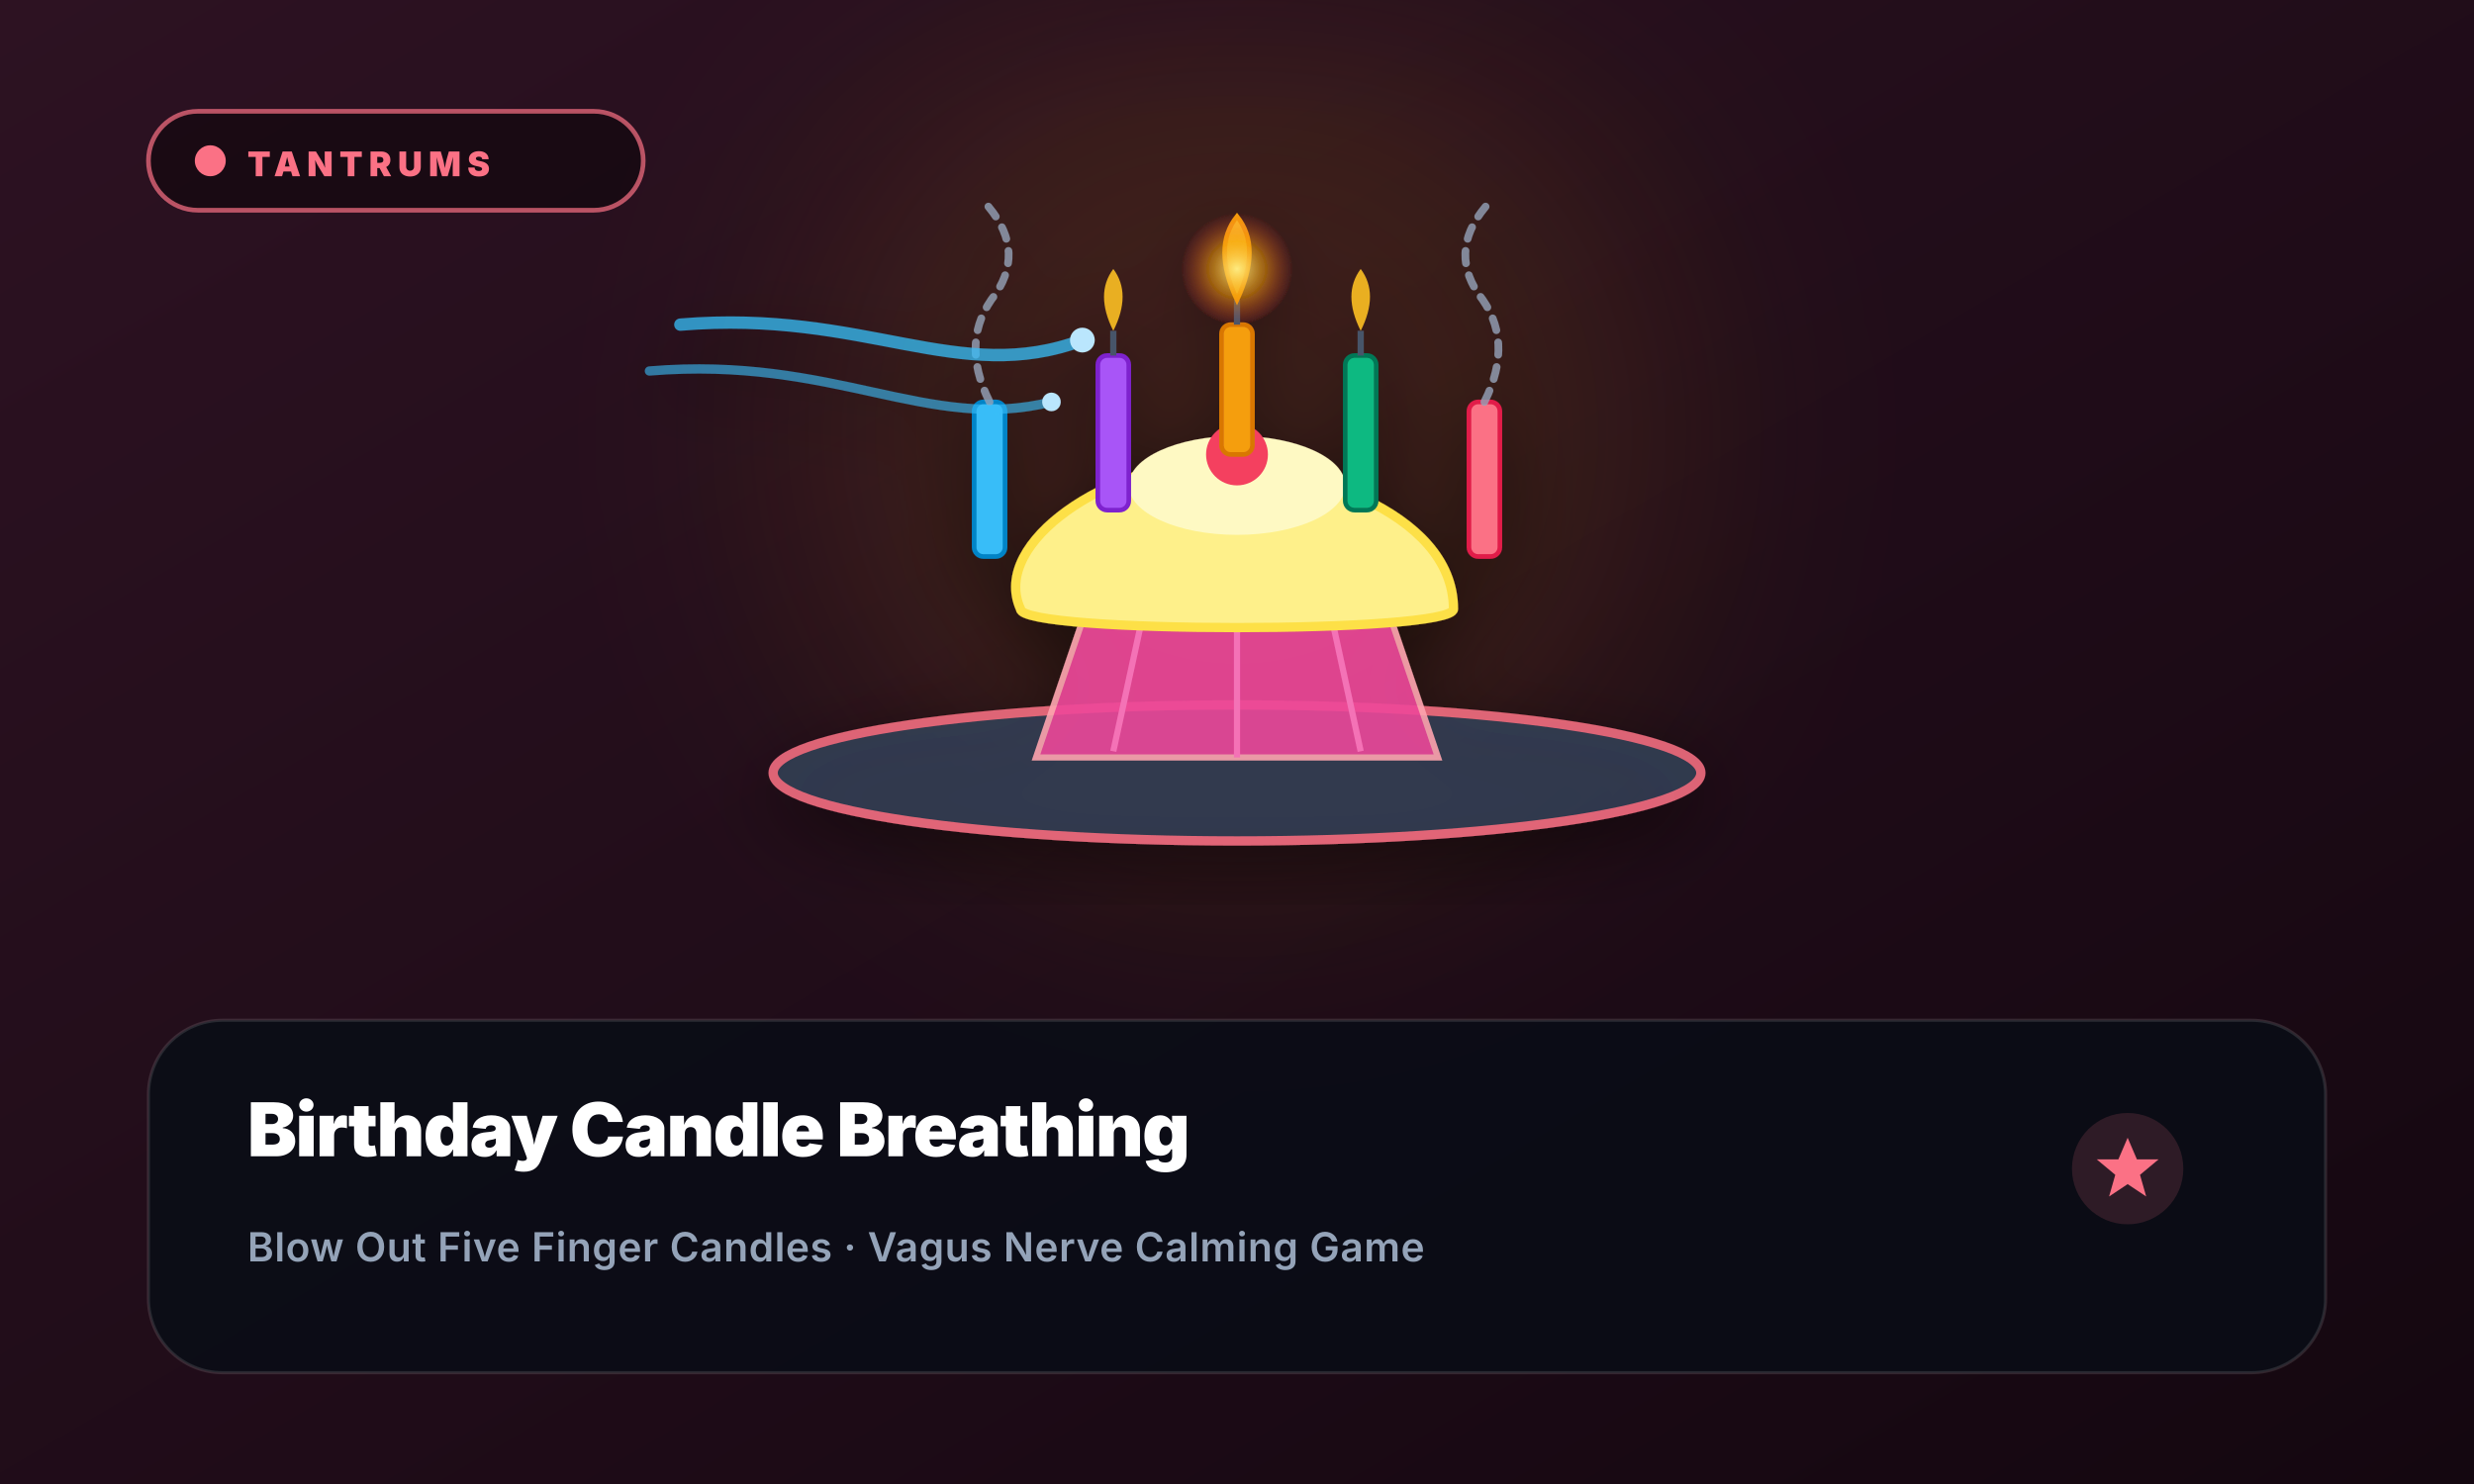
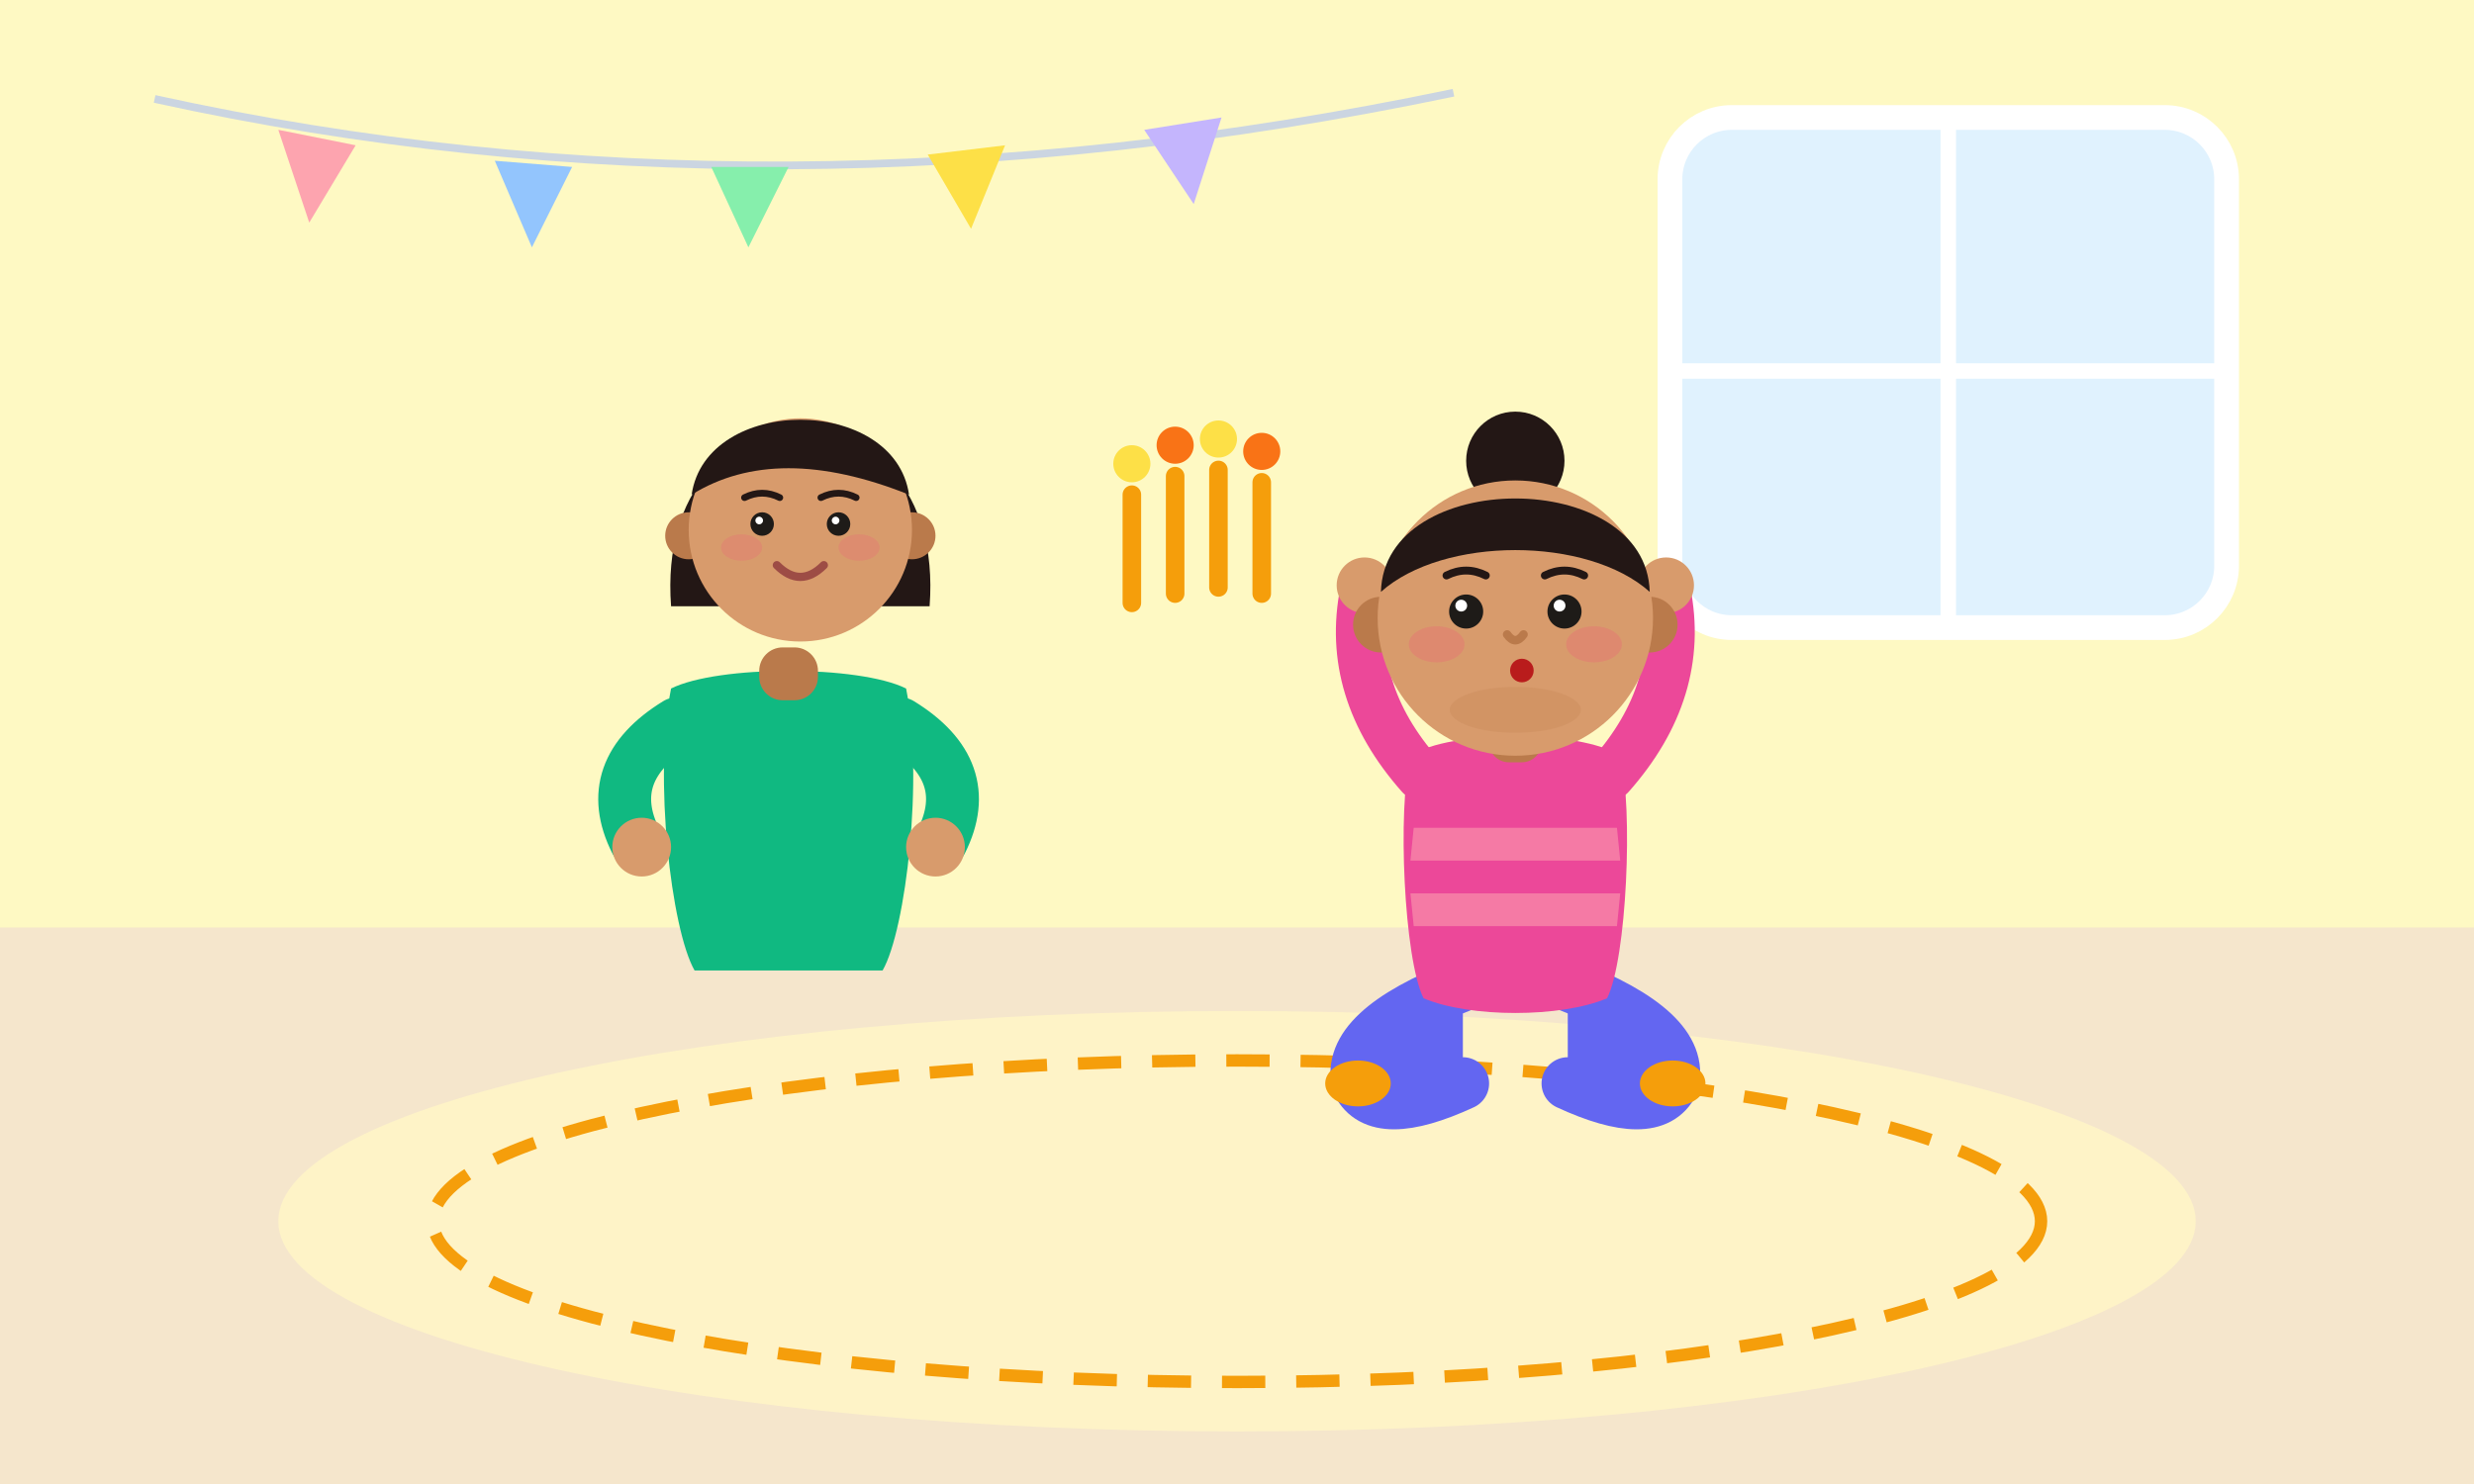
<svg xmlns="http://www.w3.org/2000/svg" viewBox="0 0 800 480" width="800" height="480">
  <defs>
-     <linearGradient id="bgGrad" x1="0%" y1="0%" x2="100%" y2="100%">
-       <stop offset="0%" stop-color="#2d1222" />
-       <stop offset="100%" stop-color="#140710" />
-     </linearGradient>
-     <radialGradient id="candleGlow" cx="50%" cy="50%" r="50%">
-       <stop offset="0%" stop-color="#fef08a" stop-opacity="0.9" />
-       <stop offset="50%" stop-color="#f59e0b" stop-opacity="0.5" />
-       <stop offset="100%" stop-color="#ef4444" stop-opacity="0" />
-     </radialGradient>
-     <filter id="shadow" x="-10%" y="-10%" width="120%" height="120%">
-       <feDropShadow dx="0" dy="8" stdDeviation="12" flood-color="#000000" flood-opacity="0.5" />
+     <filter id="softShadow_t10" x="-20%" y="-20%" width="140%" height="140%">
+       <feDropShadow dx="0" dy="8" stdDeviation="10" flood-color="#1e293b" flood-opacity="0.12" />
    </filter>
  </defs>
-   <rect width="800" height="480" fill="url(#bgGrad)" />
-   <circle cx="400" cy="140" r="140" fill="#f59e0b" opacity="0.12" filter="blur(40px)" />
-   <g transform="translate(48, 36)">
-     <rect width="160" height="32" rx="16" fill="#000000" opacity="0.4" />
-     <rect width="160" height="32" rx="16" fill="none" stroke="#fb7185" stroke-width="1.5" opacity="0.7" />
-     <circle cx="20" cy="16" r="5" fill="#fb7185" />
-     <text x="32" y="21" font-family="system-ui, -apple-system, sans-serif" font-weight="900" font-size="11" fill="#fb7185" letter-spacing="2">TANTRUMS</text>
+   <rect width="800" height="480" fill="#FEF9C3" />
+   <rect y="300" width="800" height="180" fill="#F5E6CC" />
+   <rect x="540" y="38" width="180" height="165" rx="20" fill="#E0F2FE" stroke="#FFFFFF" stroke-width="8" />
+   <line x1="630" y1="38" x2="630" y2="203" stroke="#FFFFFF" stroke-width="5" />
+   <line x1="540" y1="120" x2="720" y2="120" stroke="#FFFFFF" stroke-width="5" />
+   <path d="M50,32 Q250,76 470,30" fill="none" stroke="#CBD5E1" stroke-width="2.5" />
+   <polygon points="90,42 115,47 100,72" fill="#FDA4AF" />
+   <polygon points="160,52 185,54 172,80" fill="#93C5FD" />
+   <polygon points="230,54 255,54 242,80" fill="#86EFAC" />
+   <polygon points="300,50 325,47 314,74" fill="#FDE047" />
+   <polygon points="370,42 395,38 386,66" fill="#C4B5FD" />
+   <ellipse cx="400" cy="395" rx="310" ry="68" fill="#FEF3C7" />
+   <ellipse cx="400" cy="395" rx="260" ry="52" fill="none" stroke="#F59E0B" stroke-width="4" stroke-dasharray="14 10" />
+   <g transform="translate(255, 255) scale(0.95)">
+     <path d="M-40,-62 C-46,-142 54,-142 48,-62 Z" fill="#231715" />
+     <path d="M-40,-34 C-46,-4 -40,48 -32,62 L32,62 C40,48 46,-4 40,-34 C24,-42 -24,-42 -40,-34 Z" fill="#10B981" />
+     <rect x="-10" y="-48" width="20" height="18" rx="8" fill="#BA7A4B" />
+     <path d="M-38,-22 Q-64,-6 -52,18" fill="none" stroke="#10B981" stroke-width="18" stroke-linecap="round" />
+     <circle cx="-50" cy="20" r="10" fill="#D89B6C" />
+     <path d="M38,-22 Q64,-6 52,18" fill="none" stroke="#10B981" stroke-width="18" stroke-linecap="round" />
+     <circle cx="50" cy="20" r="10" fill="#D89B6C" />
+     <circle cx="-34" cy="-86" r="8" fill="#BA7A4B" />
+     <circle cx="42" cy="-86" r="8" fill="#BA7A4B" />
+     <circle cx="4" cy="-88" r="38" fill="#D89B6C" />
+     <ellipse cx="-16" cy="-82" rx="7" ry="4.5" fill="#E57373" opacity="0.38" />
+     <ellipse cx="24" cy="-82" rx="7" ry="4.5" fill="#E57373" opacity="0.38" />
+     <circle cx="-9" cy="-90" r="4" fill="#1E1B18" />
+     <circle cx="17" cy="-90" r="4" fill="#1E1B18" />
+     <circle cx="-10" cy="-91.2" r="1.3" fill="#FFFFFF" />
+     <circle cx="16" cy="-91.2" r="1.3" fill="#FFFFFF" />
+     <path d="M-15,-99 Q-9,-102 -3,-99" fill="none" stroke="#231715" stroke-width="2.3" stroke-linecap="round" />
+     <path d="M11,-99 Q17,-102 23,-99" fill="none" stroke="#231715" stroke-width="2.3" stroke-linecap="round" />
+     <path d="M-4,-76 Q4,-68 12,-76" fill="none" stroke="#9D4C45" stroke-width="2.8" stroke-linecap="round" />
+     <path d="M-33,-100 Q-4,-118 41,-100 C36,-134 -28,-134 -33,-100 Z" fill="#231715" />
  </g>
-   <g filter="url(#shadow)" transform="translate(400, 185)">
-     <ellipse cx="0" cy="65" rx="150" ry="22" fill="#334155" stroke="#fb7185" stroke-width="3" opacity="0.85" />
-     <path d="M -65 60 L -48 10 L 48 10 L 65 60 Z" fill="#ec4899" opacity="0.9" stroke="#fda4af" stroke-width="2" />
-     <line x1="-30" y1="12" x2="-40" y2="58" stroke="#f472b6" stroke-width="2" />
-     <line x1="0" y1="10" x2="0" y2="60" stroke="#f472b6" stroke-width="2" />
-     <line x1="30" y1="12" x2="40" y2="58" stroke="#f472b6" stroke-width="2" />
-     <path d="M -70 12 C -80 -10 -40 -35 -10 -35 C 20 -35 70 -20 70 12 C 70 20 -70 20 -70 12 Z" fill="#fef08a" stroke="#fde047" stroke-width="3" />
-     <ellipse cx="0" cy="-28" rx="35" ry="16" fill="#fef9c3" />
-     <circle cx="0" cy="-38" r="10" fill="#f43f5e" />
-     <rect x="-85" y="-55" width="10" height="50" rx="3" fill="#38bdf8" stroke="#0284c7" stroke-width="1.5" />
-     <rect x="-45" y="-70" width="10" height="50" rx="3" fill="#a855f7" stroke="#7e22ce" stroke-width="1.5" />
-     <rect x="-5" y="-80" width="10" height="42" rx="3" fill="#f59e0b" stroke="#d97706" stroke-width="1.5" />
-     <rect x="35" y="-70" width="10" height="50" rx="3" fill="#10b981" stroke="#047857" stroke-width="1.5" />
-     <rect x="75" y="-55" width="10" height="50" rx="3" fill="#fb7185" stroke="#e11d48" stroke-width="1.5" />
-     <line x1="0" y1="-80" x2="0" y2="-88" stroke="#475569" stroke-width="2" />
-     <path d="M 0 -88 Q -8 -105 0 -115 Q 8 -105 0 -88 Z" fill="#fbbf24" stroke="#f59e0b" stroke-width="1.5" />
-     <circle cx="0" cy="-98" r="18" fill="url(#candleGlow)" />
-     <line x1="-40" y1="-70" x2="-40" y2="-78" stroke="#475569" stroke-width="2" />
-     <path d="M -40 -78 Q -46 -90 -40 -98 Q -34 -90 -40 -78 Z" fill="#fbbf24" opacity="0.9" />
-     <line x1="40" y1="-70" x2="40" y2="-78" stroke="#475569" stroke-width="2" />
-     <path d="M 40 -78 Q 34 -90 40 -98 Q 46 -90 40 -78 Z" fill="#fbbf24" opacity="0.9" />
-     <path d="M -80 -55 Q -90 -75 -78 -90 Q -68 -105 -82 -120" fill="none" stroke="#94a3b8" stroke-width="2.5" stroke-linecap="round" stroke-dasharray="4 4" opacity="0.8" />
-     <path d="M 80 -55 Q 90 -75 78 -90 Q 68 -105 82 -120" fill="none" stroke="#94a3b8" stroke-width="2.5" stroke-linecap="round" stroke-dasharray="4 4" opacity="0.8" />
-     <path d="M -180 -80 C -120 -85 -90 -60 -50 -75" fill="none" stroke="#38bdf8" stroke-width="4" stroke-linecap="round" opacity="0.75" />
-     <path d="M -190 -65 C -130 -70 -100 -45 -60 -55" fill="none" stroke="#38bdf8" stroke-width="3" stroke-linecap="round" opacity="0.6" />
-     <circle cx="-50" cy="-75" r="4" fill="#bae6fd" />
-     <circle cx="-60" cy="-55" r="3" fill="#bae6fd" />
+   <g transform="translate(490, 272) scale(1.06)">
+     <path d="M-16,44 Q-52,58 -48,74 Q-42,86 -16,74" fill="#6366F1" stroke="#6366F1" stroke-width="16" stroke-linecap="round" />
+     <path d="M16,44 Q52,58 48,74 Q42,86 16,74" fill="#6366F1" stroke="#6366F1" stroke-width="16" stroke-linecap="round" />
+     <ellipse cx="-48" cy="74" rx="10" ry="7" fill="#F59E0B" />
+     <ellipse cx="48" cy="74" rx="10" ry="7" fill="#F59E0B" />
+     <path d="M-29,-20 Q-52,-46 -46,-76" fill="none" stroke="#EC4899" stroke-width="15" stroke-linecap="round" />
+     <circle cx="-46" cy="-78" r="8.5" fill="#D89B6C" />
+     <path d="M29,-20 Q52,-46 46,-76" fill="none" stroke="#EC4899" stroke-width="15" stroke-linecap="round" />
+     <circle cx="46" cy="-78" r="8.5" fill="#D89B6C" />
+     <path d="M-32,-26 C-36,-10 -34,36 -28,48 C-14,54 14,54 28,48 C34,36 36,-10 32,-26 C20,-34 -20,-34 -32,-26 Z" fill="#EC4899" />
+     <path d="M-31,-4 L31,-4 L32,6 L-32,6 Z" fill="#FDA4AF" opacity="0.55" />
+     <path d="M-32,16 L32,16 L31,26 L-31,26 Z" fill="#FDA4AF" opacity="0.55" />
+     <rect x="-8" y="-38" width="16" height="14" rx="6" fill="#BA7A4B" />
+     <circle cx="0" cy="-116" r="15" fill="#231715" />
+     <rect x="-10" y="-106" width="20" height="6" rx="3" fill="#F472B6" />
+     <circle cx="-41" cy="-66" r="8.5" fill="#BA7A4B" />
+     <circle cx="41" cy="-66" r="8.5" fill="#BA7A4B" />
+     <circle cx="0" cy="-68" r="42" fill="#D89B6C" />
+     <ellipse cx="0" cy="-40" rx="20" ry="7" fill="#BA7A4B" opacity="0.22" />
+     <ellipse cx="-24" cy="-60" rx="8.5" ry="5.5" fill="#E57373" opacity="0.45" />
+     <ellipse cx="24" cy="-60" rx="8.5" ry="5.5" fill="#E57373" opacity="0.45" />
+     <path d="M-2.5,-63 Q0,-59.5 2.5,-63" fill="none" stroke="#BA7A4B" stroke-width="2.6" stroke-linecap="round" />
+     <path d="M-21,-81 Q-15,-84 -9,-81" fill="none" stroke="#231715" stroke-width="2.4" stroke-linecap="round" />
+     <path d="M9,-81 Q15,-84 21,-81" fill="none" stroke="#231715" stroke-width="2.4" stroke-linecap="round" />
+     <circle cx="-15" cy="-70" r="5.2" fill="#1E1B18" />
+     <circle cx="-16.5" cy="-71.8" r="1.8" fill="#FFFFFF" />
+     <circle cx="15" cy="-70" r="5.2" fill="#1E1B18" />
+     <circle cx="13.5" cy="-71.8" r="1.8" fill="#FFFFFF" />
+     <circle cx="2" cy="-52" r="3.6" fill="#B91C1C" />
+     <path d="M-41,-76 C-40,-114 40,-114 41,-76 C22,-93 -22,-93 -41,-76 Z" fill="#231715" />
  </g>
-   <g transform="translate(48, 330)">
-     <rect width="704" height="114" rx="24" fill="#090d16" opacity="0.88" />
-     <rect width="704" height="114" rx="24" fill="none" stroke="#ffffff" stroke-width="1" opacity="0.12" />
-     <text x="32" y="44" font-family="system-ui, -apple-system, sans-serif" font-weight="900" font-size="24" fill="#ffffff" letter-spacing="-0.5">Birthday Candle Breathing</text>
-     <text x="32" y="78" font-family="system-ui, -apple-system, sans-serif" font-weight="600" font-size="13" fill="#94a3b8" letter-spacing="0.2">Blow Out Five Finger Candles · Vagus Nerve Calming Game</text>
-     <g transform="translate(640, 48)">
-       <circle cx="0" cy="0" r="18" fill="#fb7185" opacity="0.15" />
-       <polygon points="0,-10 3,-3 10,-3 4,2 6,9 0,5 -6,9 -4,2 -10,-3 -3,-3" fill="#fb7185" />
-     </g>
+   <g transform="translate(390, 170)">
+     <path d="M-24,25 L-24,-10 M-10,22 L-10,-16 M4,20 L4,-18 M18,22 L18,-14" stroke="#F59E0B" stroke-width="6" stroke-linecap="round" />
+     <circle cx="-24" cy="-20" r="6" fill="#FDE047" />
+     <circle cx="-10" cy="-26" r="6" fill="#F97316" />
+     <circle cx="4" cy="-28" r="6" fill="#FDE047" />
+     <circle cx="18" cy="-24" r="6" fill="#F97316" />
  </g>
</svg>
